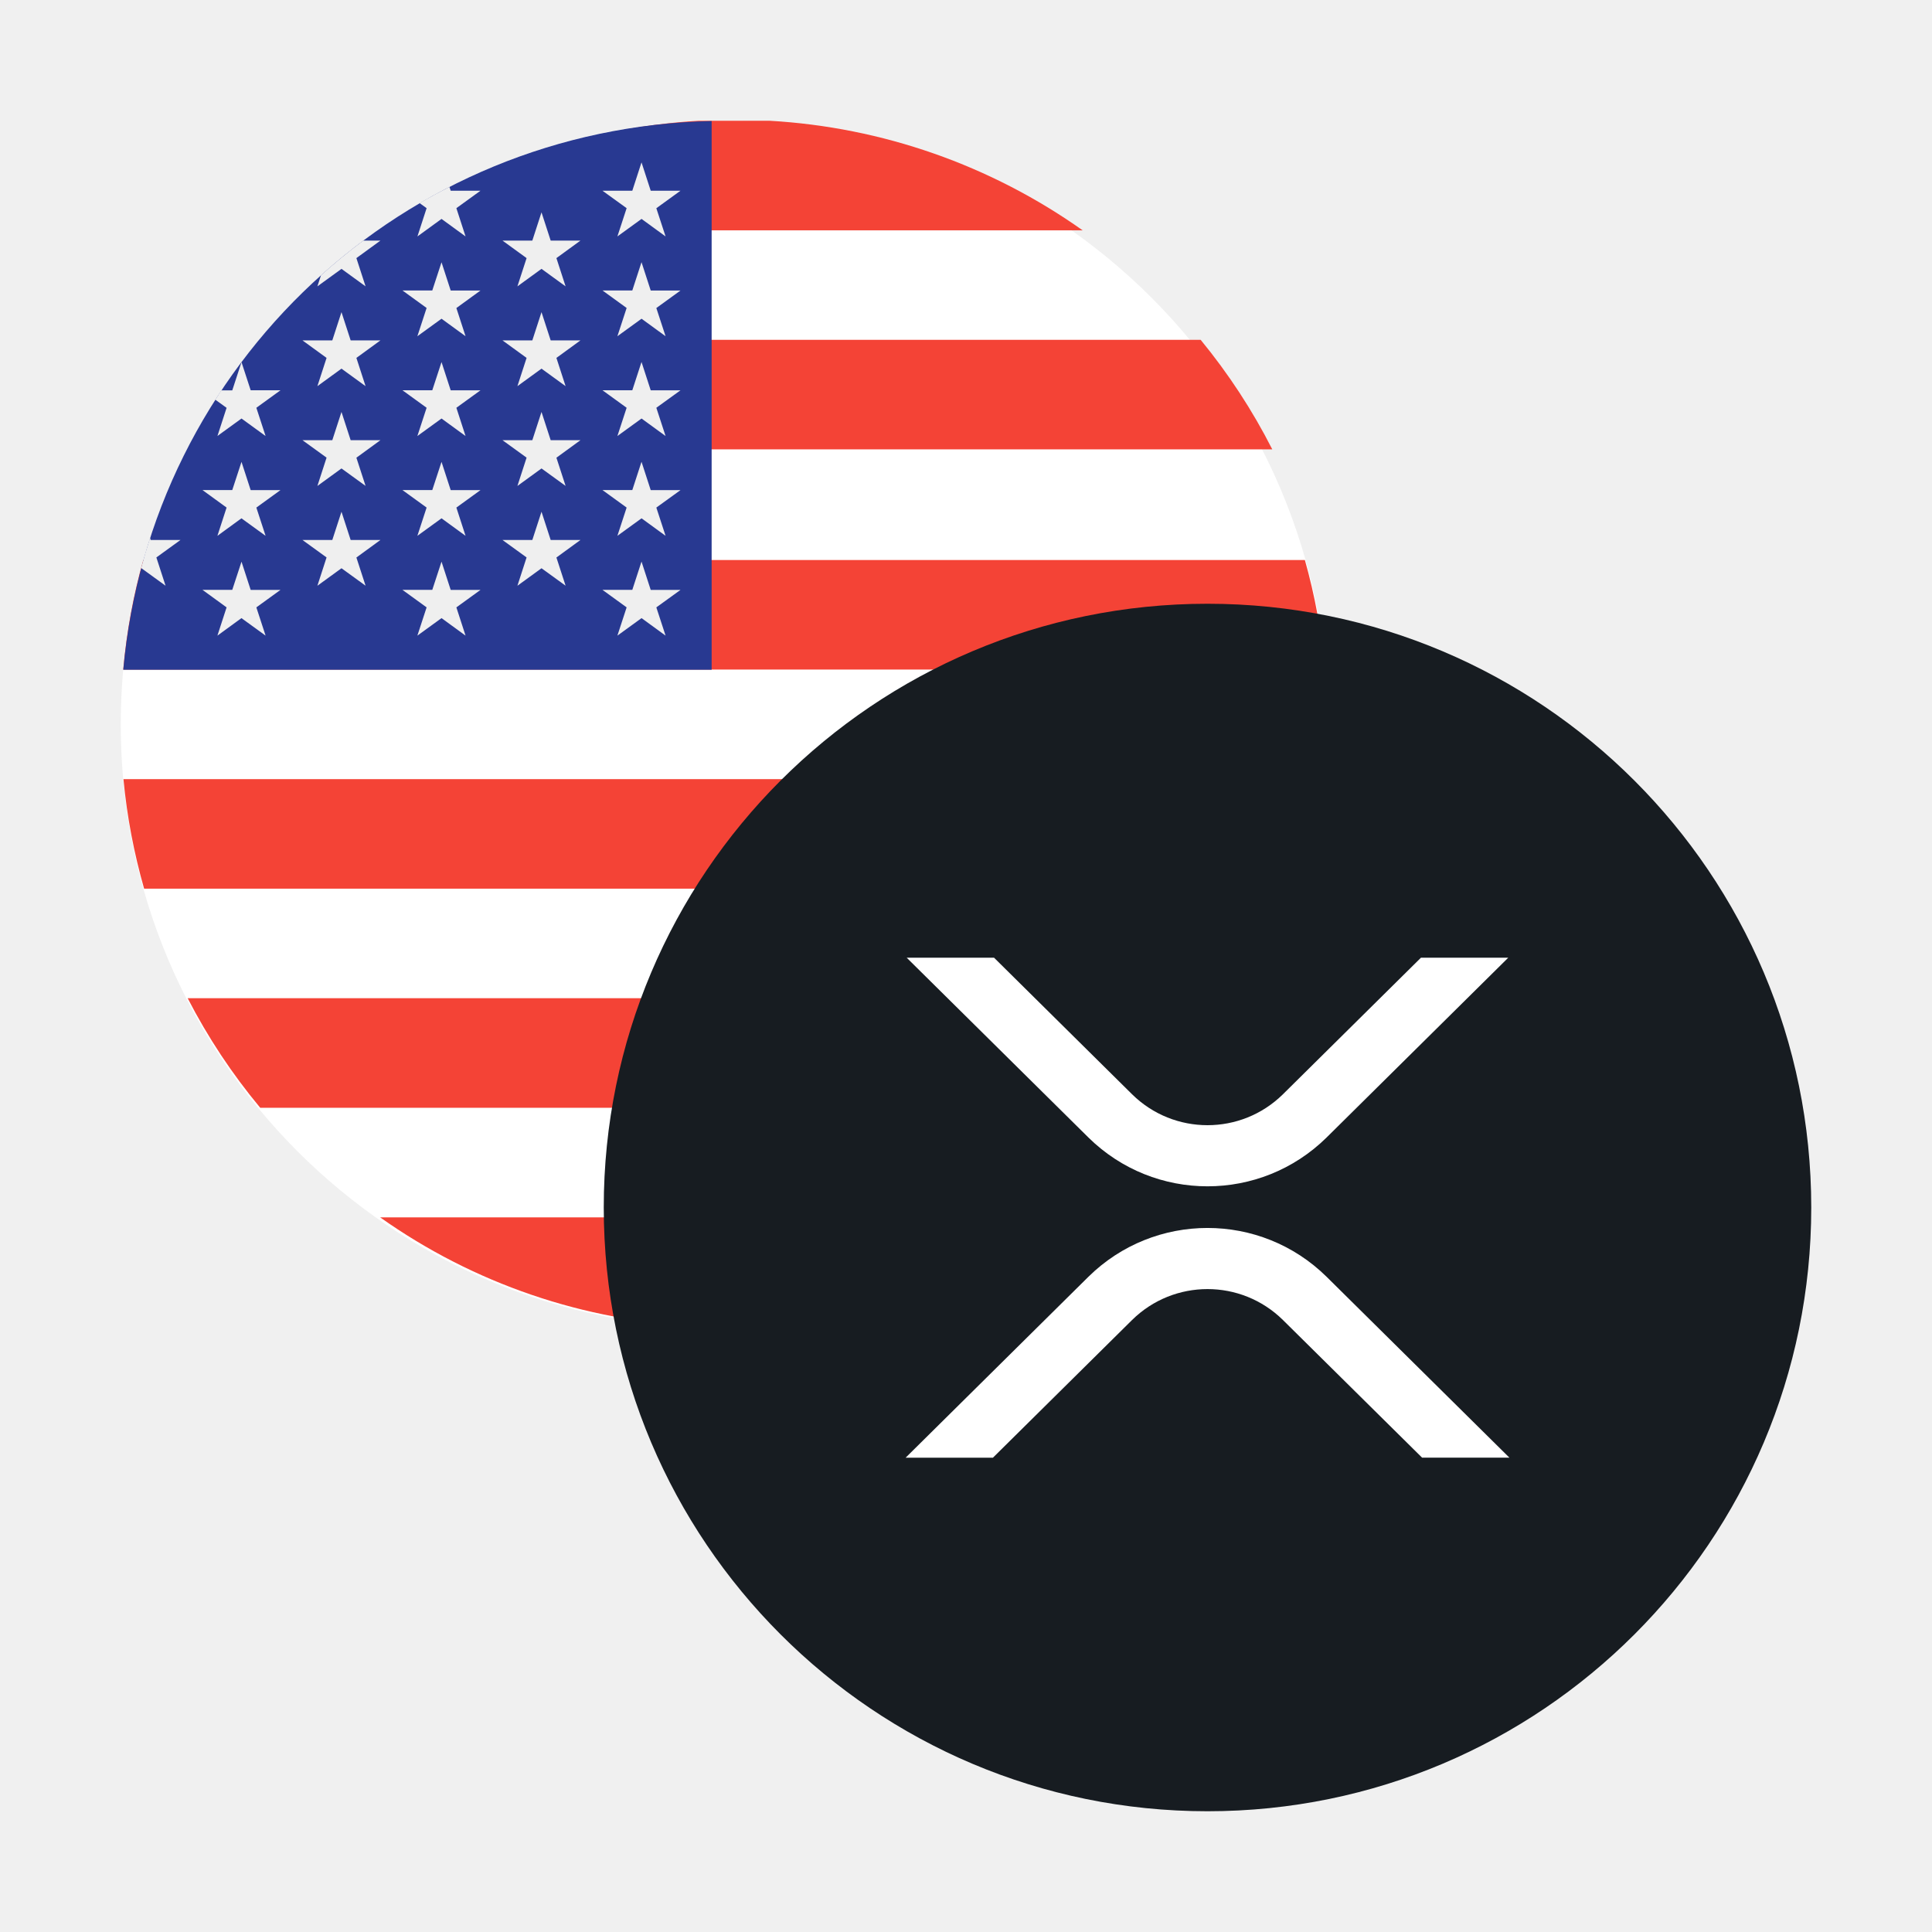
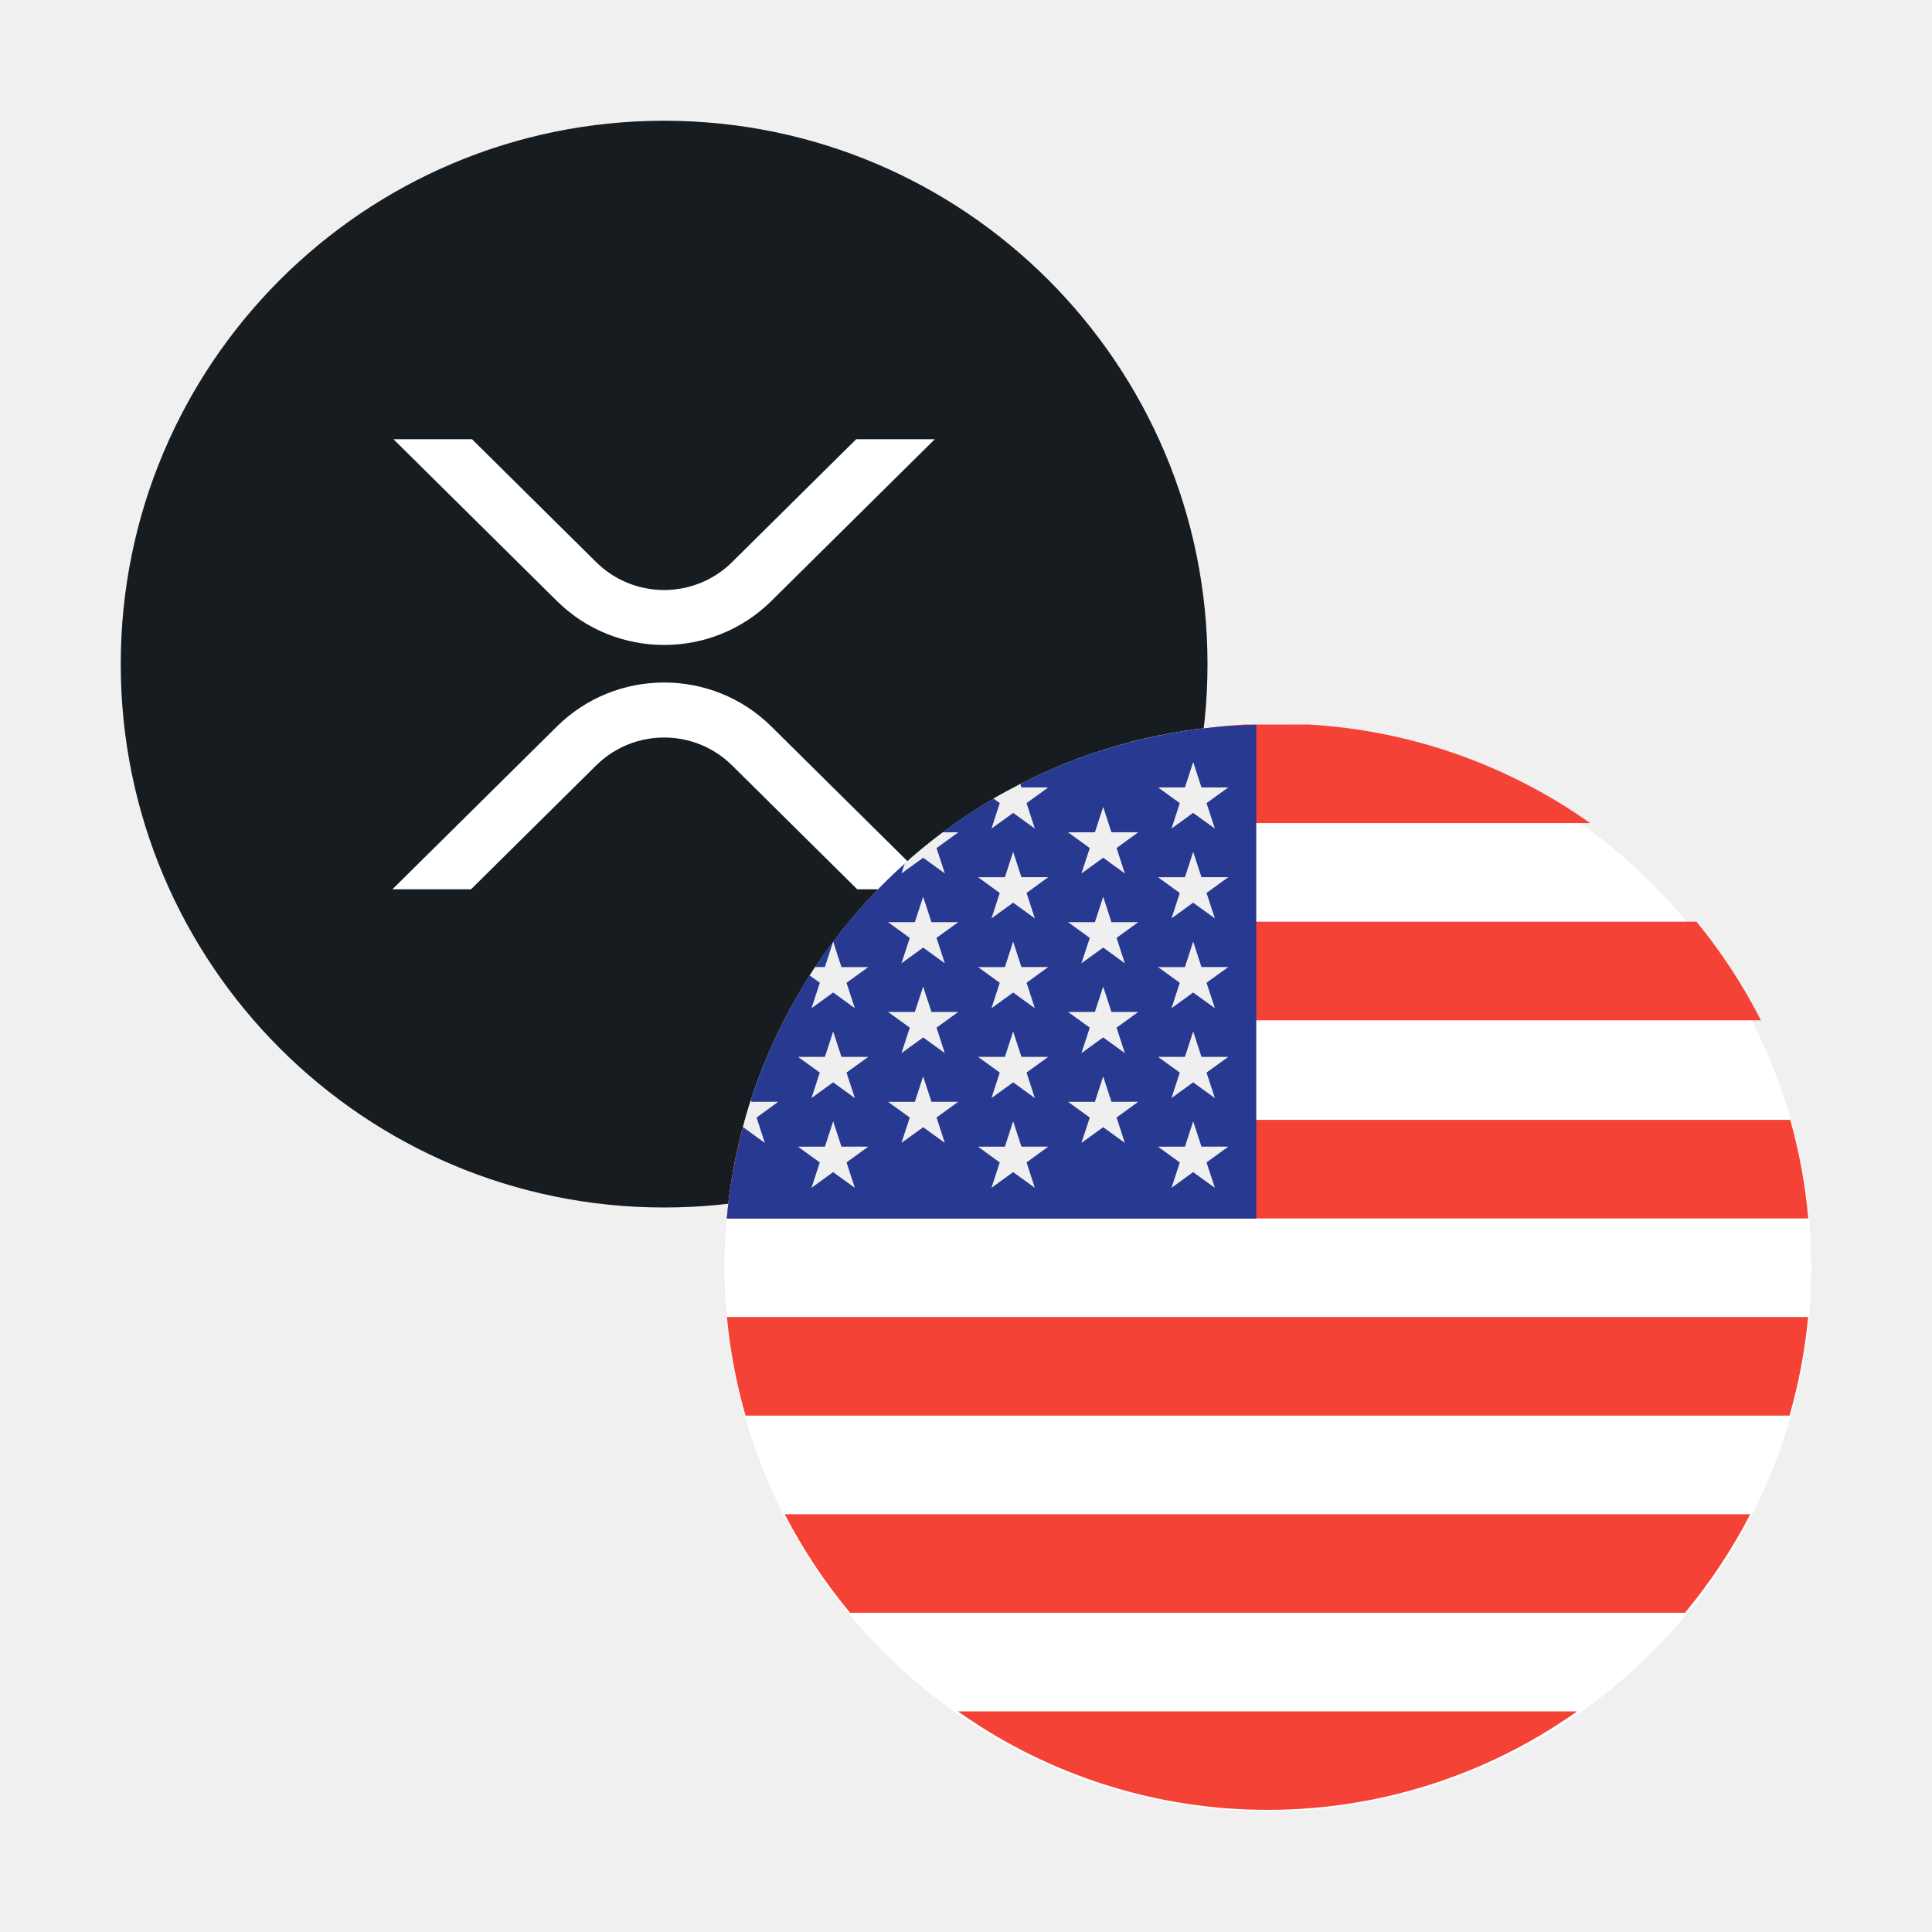
<svg xmlns="http://www.w3.org/2000/svg" width="32" height="32" fill="none">
-   <path d="M2 12C2 6.477 6.477 2 12 2s10 4.477 10 10-4.477 10-10 10S2 17.523 2 12z" fill="#fff" />
-   <path fill-rule="evenodd" clip-rule="evenodd" d="M11.577 2a9.95 9.95 0 0 0-5.185 1.815h11.54A9.951 9.951 0 0 0 12.745 2h-1.168zm-7.14 3.629A9.983 9.983 0 0 0 3.25 7.443h17.823a9.978 9.978 0 0 0-1.186-1.814H4.436zm-2.396 5.46c.055-.622.167-1.228.332-1.813h19.24c.165.585.277 1.19.332 1.814H2.041zm.004 1.816c.058.623.175 1.23.342 1.814H21.6c.168-.585.285-1.191.343-1.814H2.045zm2.265 5.443a9.988 9.988 0 0 1-1.202-1.815h17.771a9.988 9.988 0 0 1-1.203 1.815H4.311zm7.26 3.618h.03l.031.002a9.845 9.845 0 0 0 6.06-1.805H6.296a9.843 9.843 0 0 0 5.275 1.803z" fill="#F44336" />
-   <path d="M11.787 2.005a9.99 9.99 0 0 0-9.745 9.088h9.745V2.005z" fill="#283991" />
-   <path d="m4 7.65.152.468h.493l-.399.289.153.468-.4-.29-.398.29.152-.468-.399-.29h.493L4 7.65zM4 9.303l.152.468h.493l-.399.289.153.468-.4-.29-.398.29.152-.468-.399-.29h.493L4 9.304zM5.656 5.17l.152.468h.493l-.398.29.152.468-.399-.29-.399.29.152-.468-.399-.29h.494l.152-.468zM5.656 6.823l.152.468h.493l-.398.29.152.467-.399-.289-.399.29.152-.469-.399-.289h.494l.152-.468zM5.656 8.476l.152.468h.493l-.398.29.152.467-.399-.289-.399.29.152-.469-.399-.289h.494l.152-.468zM2.742 9.701l-.152-.468.399-.289h-.493l-.011-.034a9.522 9.522 0 0 0-.149.507l.007-.005.4.29zM3.6 7.222l.4-.29.399.29-.153-.468.4-.29h-.494L4 5.998l-.153.468h-.182a9.323 9.323 0 0 0-.099.154l.187.135-.152.468zM5.656 4.453l.399.29-.152-.468.398-.29h-.285c-.241.18-.475.372-.699.573l-.06.185.4-.29zM6.914 3.916l.399-.29.398.29-.152-.468.399-.289h-.493l-.021-.063a9.898 9.898 0 0 0-.494.268l.116.084-.152.468zM7.313 4.344l.152.468h.493l-.399.29.152.467-.398-.29-.4.29.153-.468-.4-.29h.494l.153-.467zM7.313 5.997l.152.468h.493l-.399.289.152.468-.398-.29-.4.29.153-.468-.4-.29h.494l.153-.467zM7.313 7.65l.152.468h.493l-.399.289.152.468-.398-.29-.4.29.153-.468-.4-.29h.494l.153-.467zM7.313 9.303l.152.468h.493l-.399.289.152.468-.398-.29-.4.29.153-.468-.4-.29h.494l.153-.467zM8.969 3.517l.152.468h.493l-.398.29.152.468-.399-.29-.399.29.152-.468-.399-.29h.494l.152-.468zM8.969 5.17l.152.468h.493l-.398.29.152.468-.399-.29-.399.29.152-.468-.399-.29h.494l.152-.468zM8.969 6.823l.152.468h.493l-.398.29.152.467-.399-.289-.399.29.152-.469-.399-.289h.494l.152-.468zM8.969 8.476l.152.468h.493l-.398.29.152.467-.399-.289-.399.29.152-.469-.399-.289h.494l.152-.468zM10.626 2.691l.152.468h.493l-.4.29.153.467-.398-.29-.4.29.153-.468-.4-.289h.494l.152-.468zM10.626 4.344l.152.468h.493l-.4.29.153.467-.398-.29-.4.29.153-.468-.4-.29h.494l.152-.467zM10.626 5.997l.152.468h.493l-.4.289.153.468-.398-.29-.4.29.153-.468-.4-.29h.494l.152-.467zM10.626 7.65l.152.468h.493l-.4.289.153.468-.398-.29-.4.29.153-.468-.4-.29h.494l.152-.467zM10.626 9.303l.152.468h.493l-.4.289.153.468-.398-.29-.4.29.153-.468-.4-.29h.494l.152-.467z" fill="#EFEFEF" />
-   <path d="M10 20c0-5.523 4.477-10 10-10s10 4.477 10 10-4.477 10-10 10-10-4.477-10-10z" fill="#171C21" />
-   <path d="M24.981 15.863h-1.446l-2.286 2.262a1.78 1.78 0 0 1-2.498 0l-2.286-2.262h-1.447l3.01 2.978a2.81 2.81 0 0 0 3.944 0l3.01-2.979zM15 24.144h1.446l2.305-2.281a1.78 1.78 0 0 1 2.498 0l2.305 2.28H25l-3.028-2.996a2.81 2.81 0 0 0-3.944 0L15 24.144z" fill="#fff" />
+   <path d="M2 11a9 9 0 1 1 18 0 9 9 0 1 1-18 0z" fill="#171C21" />
+   <path d="M15.483 7.275h-1.302l-2.057 2.037a1.602 1.602 0 0 1-2.248 0L7.818 7.275H6.517l2.708 2.68c.98.97 2.57.97 3.55 0l2.708-2.68zM6.5 14.729h1.302l2.074-2.053a1.602 1.602 0 0 1 2.248 0l2.074 2.053H15.5l-2.725-2.697c-.98-.97-2.57-.97-3.55 0L6.5 14.729z" fill="#fff" />
+   <path d="M12 21a9 9 0 1 1 18 0 9 9 0 1 1-18 0z" fill="#fff" />
+   <path fill-rule="evenodd" clip-rule="evenodd" d="M20.62 12c-1.734.1-3.335.69-4.668 1.633h10.386A8.956 8.956 0 0 0 21.671 12H20.62zm-6.428 3.266a8.985 8.985 0 0 0-1.067 1.633h16.041a8.973 8.973 0 0 0-1.068-1.633H14.192zm-2.155 4.915c.05-.56.15-1.106.298-1.633h17.317c.148.527.25 1.072.299 1.633H12.037zm.003 1.633c.053.561.158 1.107.308 1.633H29.64a8.897 8.897 0 0 0 .308-1.633H12.041zm2.04 4.899a8.99 8.99 0 0 1-1.083-1.633H28.99a8.981 8.981 0 0 1-1.082 1.633H14.08zm6.533 3.256.028.001.027.001a8.86 8.86 0 0 0 5.454-1.625H15.866a8.859 8.859 0 0 0 4.747 1.623z" fill="#F44336" />
+   <path d="M20.808 12.004a8.991 8.991 0 0 0-8.77 8.179h8.77v-8.18z" fill="#283991" />
+   <path d="m13.8 17.084.137.421h.444l-.36.26.138.422-.36-.26-.358.26.137-.422-.36-.26h.445l.137-.42zM13.8 18.572l.137.42h.444l-.36.261.138.421-.36-.26-.358.26.137-.42-.36-.261h.445l.137-.421zM15.29 14.852l.138.422h.443l-.359.26.137.421-.358-.26-.36.26.138-.42-.36-.261h.444l.137-.421zM15.29 16.34l.138.421h.443l-.359.26.137.422-.358-.26-.36.26.138-.422-.36-.26h.444l.137-.42zM15.29 17.828l.138.421h.443l-.359.26.137.421-.358-.26-.36.26.138-.42-.36-.26h.444l.137-.422zM12.668 18.93l-.137-.42.359-.261h-.444l-.01-.03c-.049.15-.093.302-.133.456l.006-.005.359.26zM13.44 16.7l.36-.261.359.26-.138-.421.36-.26h-.444l-.137-.422-.138.421H13.5l-.09.14.169.12-.137.422zM15.29 14.207l.36.26-.138-.42.36-.261h-.257a8.915 8.915 0 0 0-.63.516l-.054.165.36-.26zM16.422 13.724l.36-.26.358.26-.137-.422.359-.26h-.444l-.018-.056c-.15.076-.3.156-.445.24l.104.076-.137.422zM16.781 14.109l.137.42h.444l-.359.261.137.421-.359-.26-.359.26.137-.42-.359-.261h.444l.137-.421zM16.781 15.596l.137.421h.444l-.359.26.137.422-.359-.26-.359.26.137-.421-.359-.26h.444l.137-.422zM16.781 17.084l.137.421h.444l-.359.26.137.422-.359-.26-.359.26.137-.422-.359-.26h.444l.137-.42zM16.781 18.572l.137.42h.444l-.359.261.137.421-.359-.26-.359.26.137-.42-.359-.261h.444l.137-.421zM18.272 13.365l.137.42h.444l-.359.261.137.421-.359-.26-.36.26.138-.42-.359-.261h.444l.137-.421zM18.272 14.852l.137.422h.444l-.359.26.137.421-.359-.26-.36.26.138-.42-.359-.261h.444l.137-.421zM18.272 16.34l.137.421h.444l-.359.26.137.422-.359-.26-.36.26.138-.422-.359-.26h.444l.137-.42zM18.272 17.828l.137.421h.444l-.359.26.137.421-.359-.26-.36.26.138-.42-.359-.26h.444l.137-.422zM19.763 12.621l.137.421h.444l-.36.26.138.422-.36-.26-.358.26.137-.422-.36-.26h.445l.137-.42zM19.763 14.109l.137.42h.444l-.36.261.138.421-.36-.26-.358.26.137-.42-.36-.261h.445l.137-.421zM19.763 15.596l.137.421h.444l-.36.26.138.422-.36-.26-.358.26.137-.421-.36-.26h.445l.137-.422zM19.763 17.084l.137.421h.444l-.36.26.138.422-.36-.26-.358.26.137-.422-.36-.26h.445l.137-.42zM19.763 18.572l.137.42h.444l-.36.261.138.421-.36-.26-.358.26.137-.42-.36-.261h.445l.137-.421z" fill="#EFEFEF" />
</svg>
